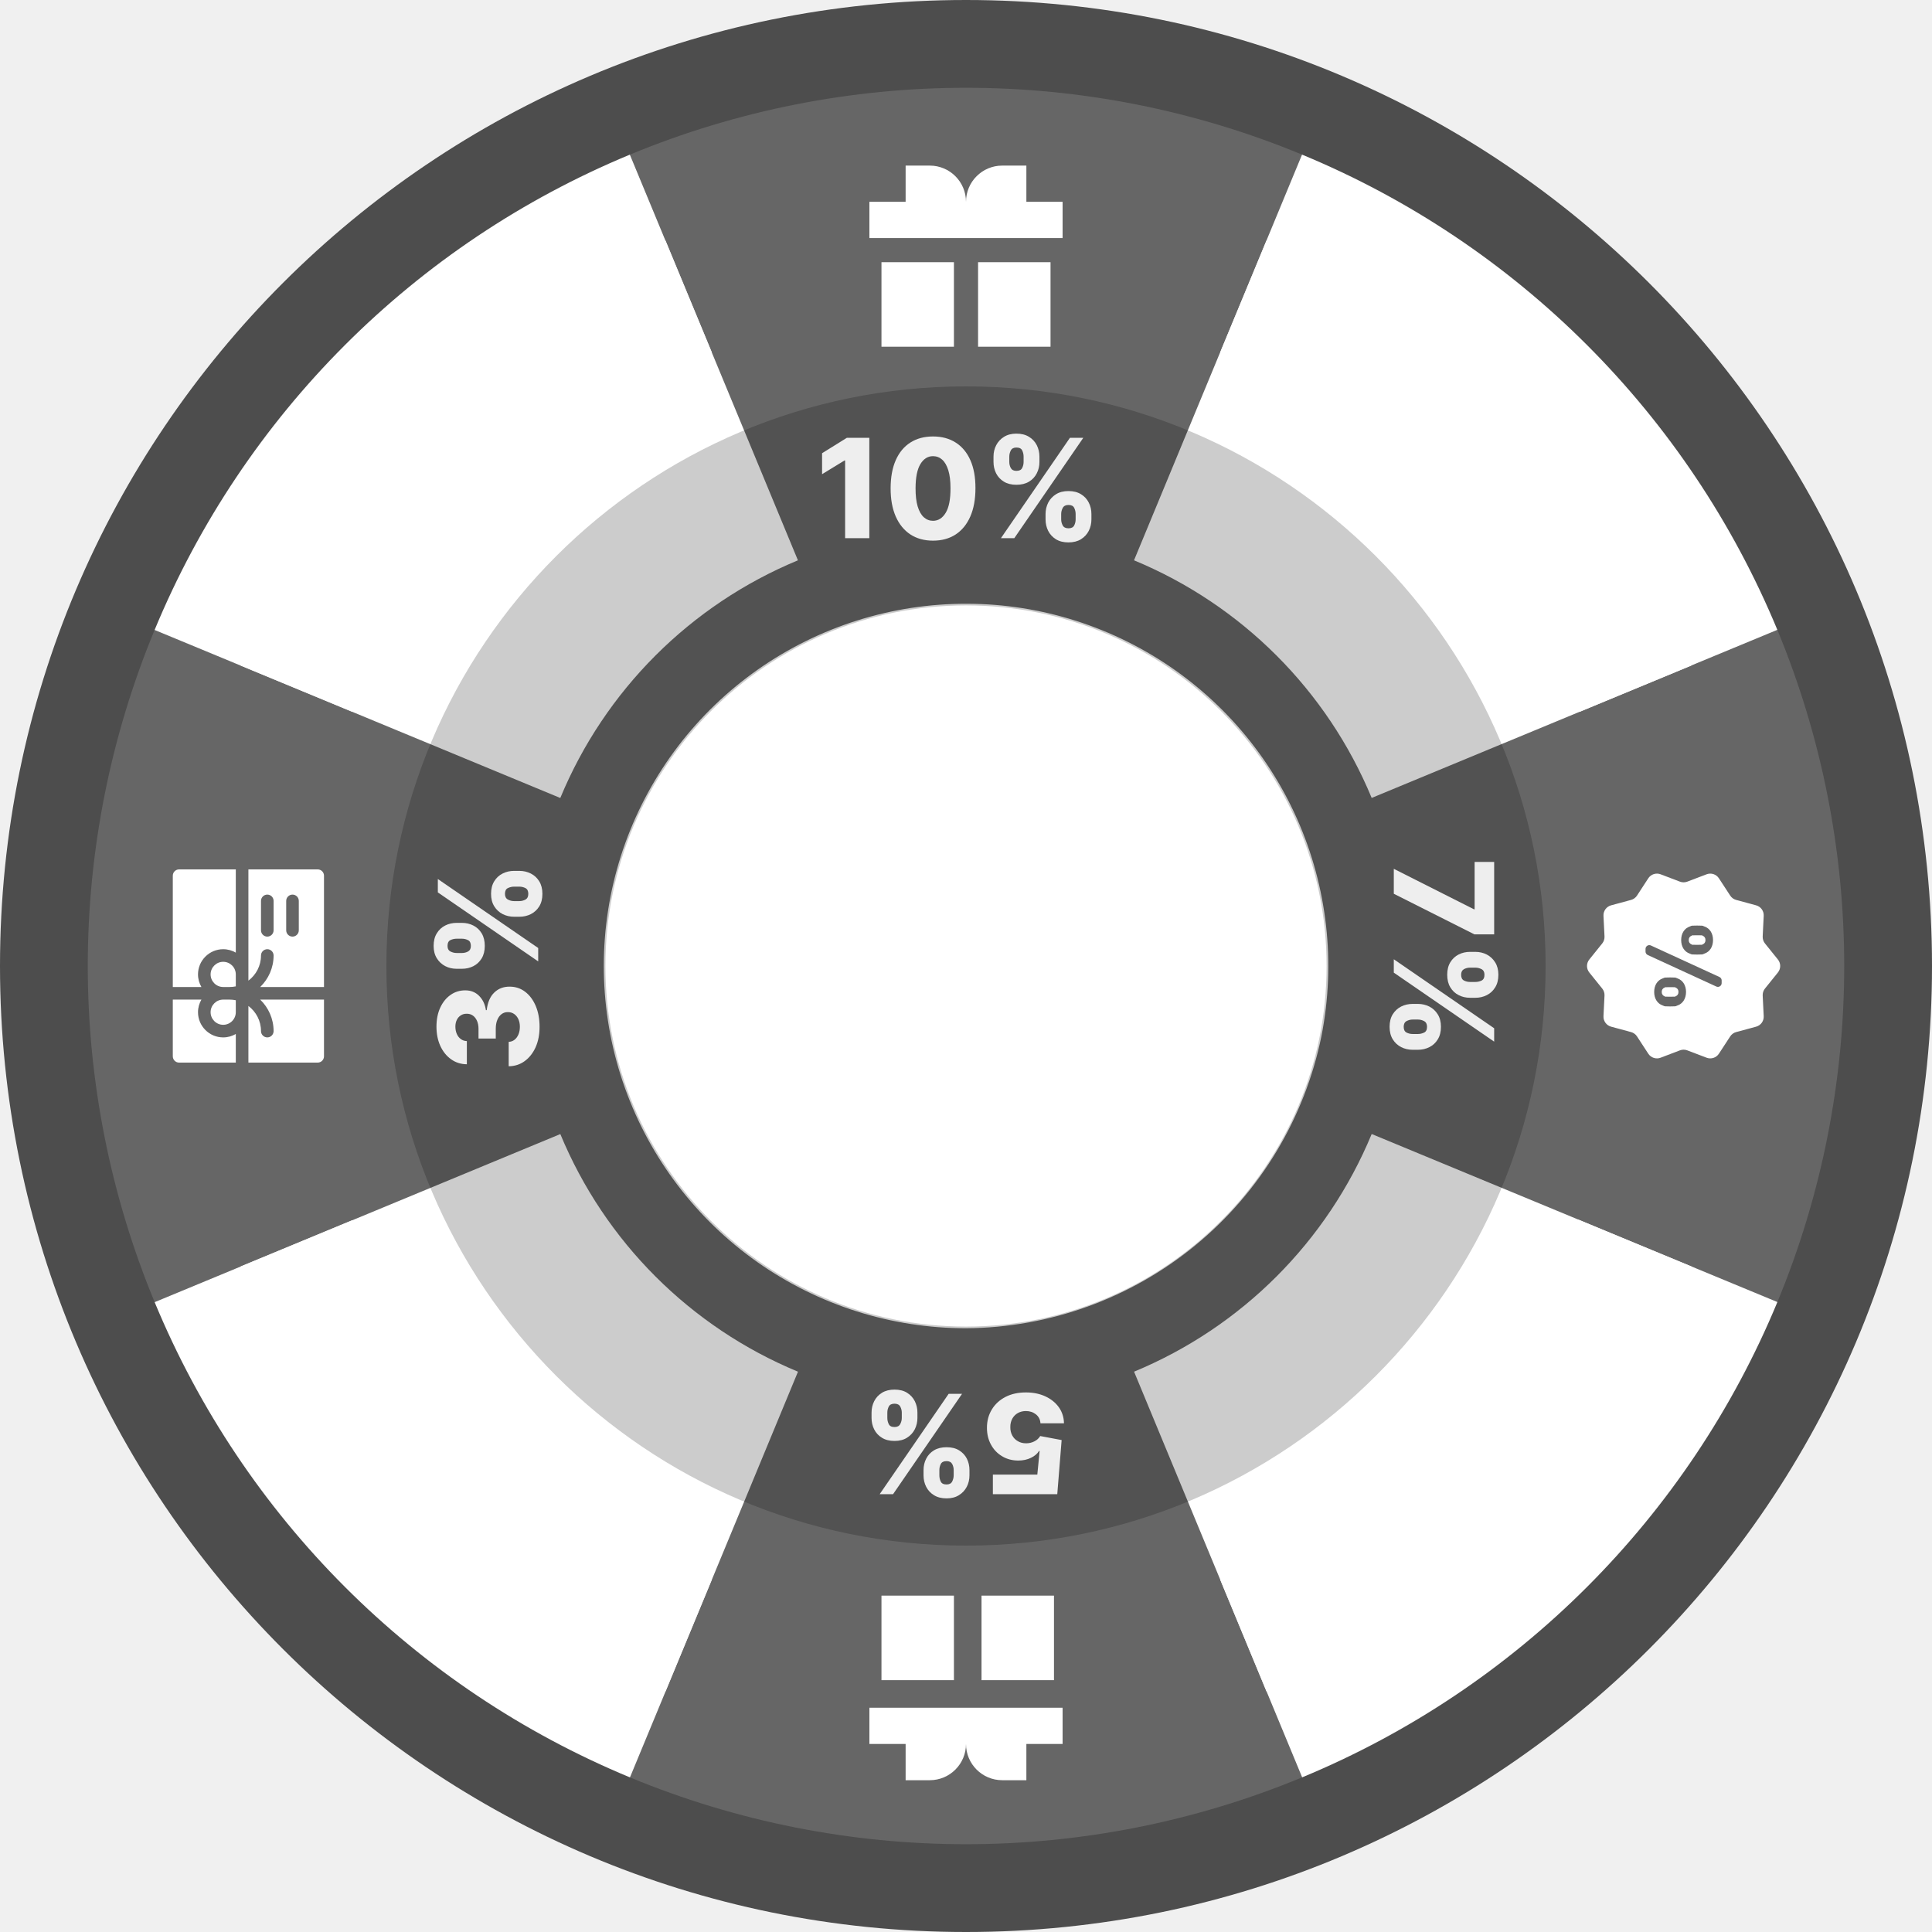
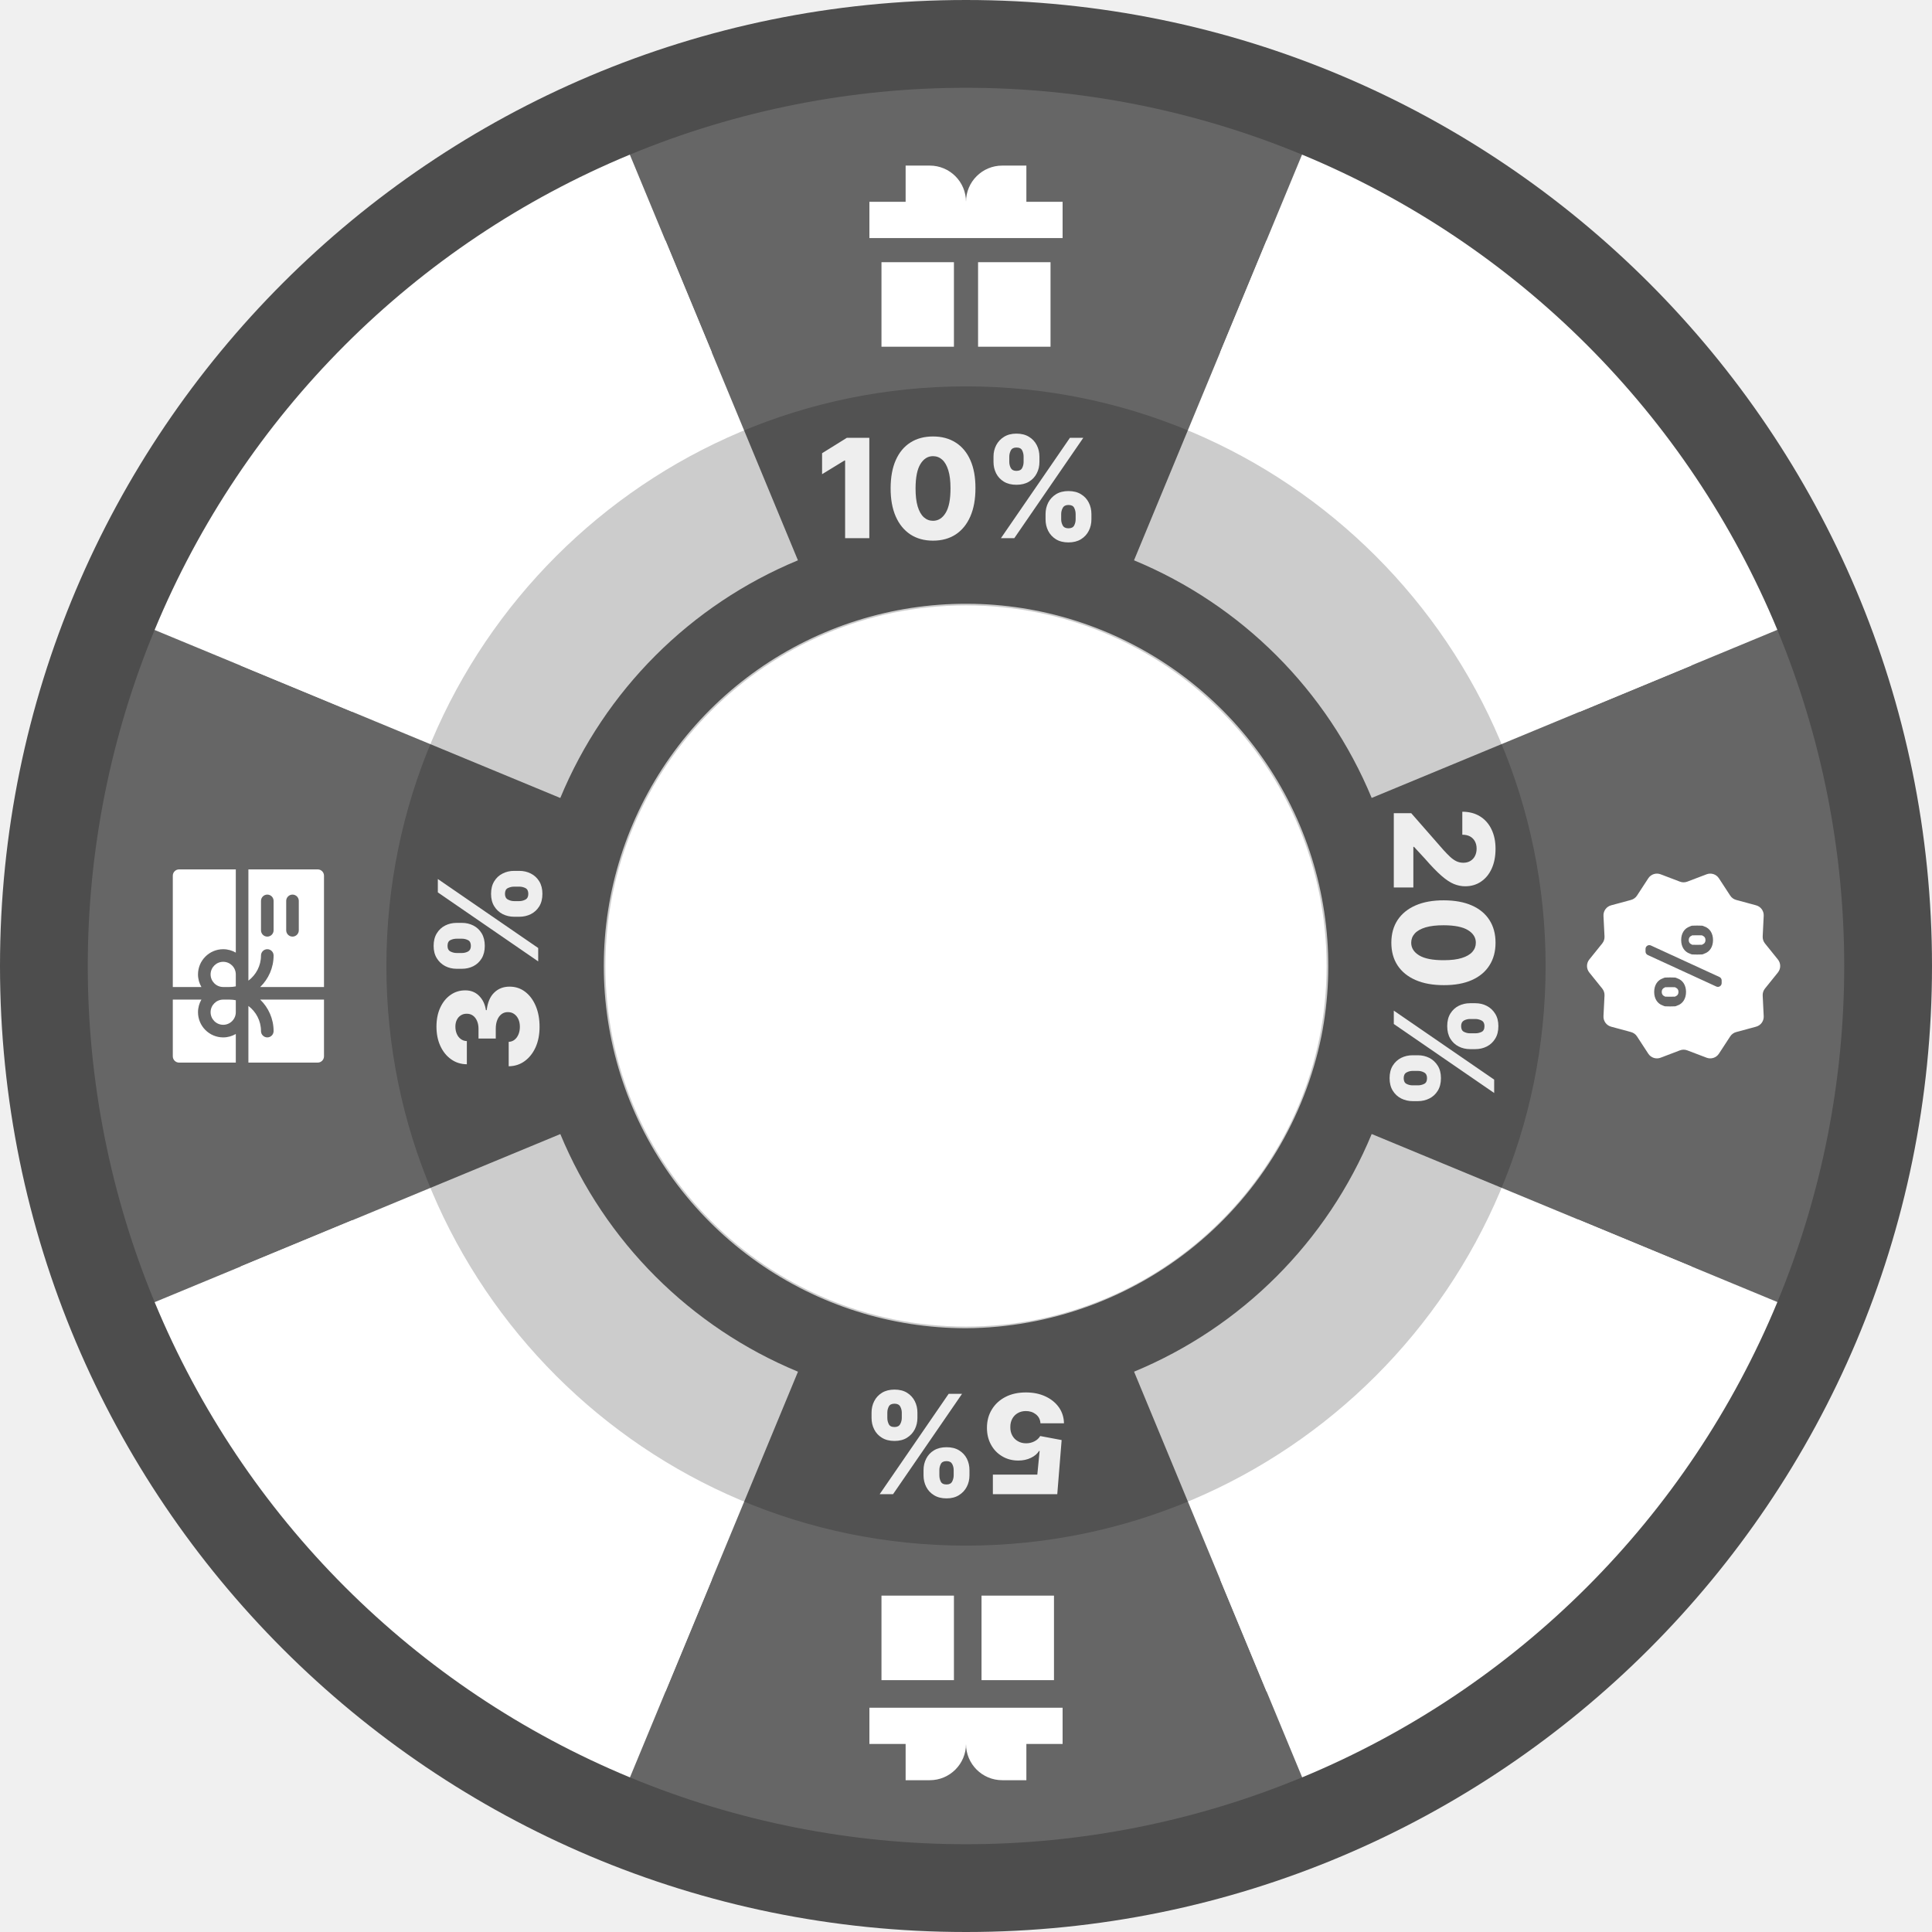
<svg xmlns="http://www.w3.org/2000/svg" width="140" height="140" viewBox="0 0 140 140" fill="none">
  <g clip-path="url(#clip0_825_1062)">
    <path d="M70 140C108.66 140 140 108.66 140 70C140 31.34 108.66 0 70 0C31.34 0 0 31.34 0 70C0 108.66 31.34 140 70 140Z" fill="#4D4D4D" />
    <path d="M70 126.875C101.411 126.875 126.875 101.411 126.875 70C126.875 38.589 101.411 13.125 70 13.125C38.589 13.125 13.125 38.589 13.125 70C13.125 101.411 38.589 126.875 70 126.875Z" fill="white" />
    <path d="M117.031 59.784C114.947 50.17 109.967 41.425 102.761 34.728C95.555 28.03 86.469 23.702 76.728 22.327C66.987 20.951 57.058 22.593 48.279 27.033C39.501 31.473 32.293 38.497 27.628 47.158C22.903 55.938 21.02 65.969 22.239 75.865C23.459 85.76 27.721 95.034 34.436 102.404C41.152 109.774 49.99 114.877 59.73 117.009C69.47 119.141 79.632 118.196 88.812 114.306C99.072 109.854 107.482 101.999 112.623 92.066C117.764 82.134 119.321 70.732 117.031 59.784ZM70 96.25C64.591 96.249 59.314 94.578 54.891 91.463C50.468 88.349 47.115 83.945 45.291 78.852C43.467 73.76 43.26 68.228 44.7 63.014C46.139 57.8 49.155 53.158 53.333 49.722C57.512 46.287 62.65 44.227 68.044 43.823C73.438 43.419 78.825 44.692 83.469 47.467C88.112 50.242 91.785 54.383 93.984 59.325C96.184 64.267 96.804 69.768 95.758 75.075C94.544 81.023 91.322 86.373 86.632 90.228C81.943 94.084 76.071 96.21 70 96.25Z" fill="#666666" />
    <path d="M45.646 11.205C61.24 4.746 78.76 4.746 94.354 11.205L82.177 40.602C74.38 37.373 65.62 37.373 57.823 40.602L45.646 11.205Z" fill="#666666" />
    <path d="M128.795 45.646C135.254 61.24 135.254 78.76 128.795 94.354L99.398 82.177C102.627 74.38 102.627 65.62 99.398 57.823L128.795 45.646Z" fill="#666666" />
    <path d="M94.354 128.795C78.76 135.254 61.24 135.254 45.646 128.795L57.823 99.398C65.62 102.627 74.38 102.627 82.177 99.398L94.354 128.795Z" fill="#666666" />
    <path d="M11.205 94.354C4.746 78.76 4.746 61.24 11.205 45.646L40.602 57.823C37.373 65.62 37.373 74.38 40.602 82.177L11.205 94.354Z" fill="#666666" />
    <path d="M11.203 45.65C17.661 30.056 30.049 17.666 45.642 11.206L57.821 40.603C50.025 43.833 43.83 50.028 40.601 57.825L11.203 45.65Z" fill="white" />
    <path d="M94.35 11.203C109.944 17.661 122.333 30.049 128.794 45.642L99.397 57.821C96.167 50.025 89.972 43.831 82.175 40.602L94.35 11.203Z" fill="white" />
    <path d="M128.797 94.35C122.339 109.944 109.951 122.334 94.358 128.794L82.179 99.397C89.975 96.167 96.169 89.972 99.398 82.175L128.797 94.35Z" fill="white" />
    <path d="M45.65 128.797C30.056 122.339 17.666 109.951 11.206 94.358L40.603 82.179C43.833 89.975 50.028 96.169 57.825 99.398L45.65 128.797Z" fill="white" />
    <path d="M70 74.375C72.416 74.375 74.375 72.416 74.375 70C74.375 67.584 72.416 65.625 70 65.625C67.584 65.625 65.625 67.584 65.625 70C65.625 72.416 67.584 74.375 70 74.375Z" fill="white" />
    <path d="M67.812 54.688H72.188V85.312H67.812V54.688Z" fill="white" />
    <path d="M85.312 67.812V72.188H54.688V67.812H85.312Z" fill="white" />
    <path d="M87.5 74.375C89.916 74.375 91.875 72.416 91.875 70C91.875 67.584 89.916 65.625 87.5 65.625C85.084 65.625 83.125 67.584 83.125 70C83.125 72.416 85.084 74.375 87.5 74.375Z" fill="white" />
    <path d="M70 56.875C72.416 56.875 74.375 54.916 74.375 52.5C74.375 50.084 72.416 48.125 70 48.125C67.584 48.125 65.625 50.084 65.625 52.5C65.625 54.916 67.584 56.875 70 56.875Z" fill="white" />
    <path d="M52.5 74.375C54.916 74.375 56.875 72.416 56.875 70C56.875 67.584 54.916 65.625 52.5 65.625C50.084 65.625 48.125 67.584 48.125 70C48.125 72.416 50.084 74.375 52.5 74.375Z" fill="white" />
    <path d="M70 91.875C72.416 91.875 74.375 89.916 74.375 87.5C74.375 85.084 72.416 83.125 70 83.125C67.584 83.125 65.625 85.084 65.625 87.5C65.625 89.916 67.584 91.875 70 91.875Z" fill="white" />
    <path d="M70 89.688C71.208 89.688 72.188 88.708 72.188 87.5C72.188 86.292 71.208 85.312 70 85.312C68.792 85.312 67.812 86.292 67.812 87.5C67.812 88.708 68.792 89.688 70 89.688Z" fill="white" />
    <path d="M70 54.688C71.208 54.688 72.188 53.708 72.188 52.5C72.188 51.292 71.208 50.312 70 50.312C68.792 50.312 67.812 51.292 67.812 52.5C67.812 53.708 68.792 54.688 70 54.688Z" fill="white" />
    <path d="M52.5 72.188C53.708 72.188 54.688 71.208 54.688 70C54.688 68.792 53.708 67.812 52.5 67.812C51.292 67.812 50.312 68.792 50.312 70C50.312 71.208 51.292 72.188 52.5 72.188Z" fill="white" />
    <path d="M87.5 72.188C88.708 72.188 89.688 71.208 89.688 70C89.688 68.792 88.708 67.812 87.5 67.812C86.292 67.812 85.312 68.792 85.312 70C85.312 71.208 86.292 72.188 87.5 72.188Z" fill="white" />
    <path d="M112 70C112 93.196 93.196 112 70 112C46.804 112 28 93.196 28 70C28 46.804 46.804 28 70 28C93.196 28 112 46.804 112 70ZM43.871 70C43.871 84.43 55.57 96.129 70 96.129C84.43 96.129 96.129 84.43 96.129 70C96.129 55.57 84.43 43.871 70 43.871C55.57 43.871 43.871 55.57 43.871 70Z" fill="black" fill-opacity="0.2" />
    <path opacity="0.9" d="M39.099 74.407C39.099 74.961 39.005 75.453 38.815 75.881C38.624 76.307 38.36 76.643 38.023 76.89C37.687 77.136 37.3 77.261 36.862 77.266V75.498C37.021 75.49 37.162 75.44 37.285 75.345C37.406 75.25 37.5 75.121 37.569 74.958C37.638 74.794 37.672 74.609 37.672 74.4C37.672 74.192 37.635 74.008 37.562 73.85C37.486 73.689 37.383 73.563 37.253 73.474C37.12 73.383 36.969 73.34 36.798 73.342C36.628 73.34 36.476 73.388 36.344 73.488C36.211 73.587 36.108 73.728 36.035 73.91C35.961 74.09 35.925 74.303 35.925 74.549V75.256H34.675V74.549C34.675 74.334 34.639 74.145 34.568 73.981C34.497 73.816 34.398 73.686 34.27 73.594C34.14 73.502 33.99 73.457 33.822 73.459C33.659 73.457 33.516 73.496 33.393 73.576C33.267 73.655 33.17 73.765 33.102 73.907C33.033 74.046 32.999 74.209 32.999 74.393C32.999 74.587 33.033 74.764 33.102 74.922C33.17 75.079 33.267 75.203 33.393 75.295C33.518 75.388 33.664 75.436 33.83 75.441V77.121C33.396 77.116 33.015 76.995 32.686 76.758C32.355 76.522 32.095 76.2 31.908 75.792C31.721 75.383 31.628 74.916 31.628 74.393C31.628 73.872 31.719 73.414 31.901 73.019C32.084 72.624 32.332 72.316 32.647 72.096C32.959 71.875 33.313 71.765 33.709 71.765C34.118 71.763 34.456 71.897 34.721 72.167C34.986 72.434 35.149 72.779 35.211 73.2H35.268C35.334 72.637 35.516 72.212 35.815 71.925C36.113 71.636 36.486 71.493 36.933 71.496C37.355 71.496 37.729 71.62 38.055 71.868C38.38 72.115 38.635 72.458 38.822 72.898C39.007 73.336 39.099 73.839 39.099 74.407ZM37.636 66.431H37.253C36.955 66.431 36.679 66.367 36.425 66.239C36.172 66.109 35.968 65.921 35.815 65.674C35.661 65.428 35.584 65.127 35.584 64.772C35.584 64.41 35.661 64.106 35.815 63.86C35.966 63.611 36.169 63.424 36.422 63.299C36.673 63.171 36.95 63.107 37.253 63.107H37.636C37.935 63.107 38.211 63.171 38.464 63.299C38.717 63.426 38.921 63.615 39.075 63.863C39.228 64.112 39.305 64.415 39.305 64.772C39.305 65.132 39.228 65.435 39.075 65.681C38.921 65.928 38.717 66.115 38.464 66.243C38.211 66.368 37.935 66.431 37.636 66.431ZM37.253 65.298H37.636C37.788 65.298 37.934 65.261 38.073 65.188C38.213 65.112 38.283 64.974 38.283 64.772C38.283 64.566 38.215 64.428 38.08 64.357C37.943 64.286 37.795 64.25 37.636 64.25H37.253C37.094 64.25 36.945 64.285 36.805 64.353C36.663 64.419 36.592 64.559 36.592 64.772C36.592 64.971 36.663 65.109 36.805 65.184C36.945 65.26 37.094 65.298 37.253 65.298ZM33.474 70.202H33.091C32.788 70.202 32.511 70.137 32.26 70.007C32.007 69.874 31.804 69.685 31.653 69.439C31.499 69.192 31.422 68.894 31.422 68.544C31.422 68.181 31.499 67.877 31.653 67.631C31.804 67.382 32.007 67.194 32.26 67.066C32.511 66.939 32.788 66.875 33.091 66.875H33.474C33.778 66.875 34.054 66.94 34.305 67.07C34.556 67.198 34.756 67.386 34.906 67.635C35.055 67.883 35.129 68.186 35.129 68.544C35.129 68.901 35.053 69.204 34.902 69.453C34.751 69.699 34.549 69.886 34.298 70.014C34.047 70.139 33.773 70.202 33.474 70.202ZM33.091 69.058H33.474C33.633 69.058 33.781 69.022 33.918 68.948C34.053 68.873 34.121 68.738 34.121 68.544C34.121 68.335 34.053 68.197 33.918 68.128C33.781 68.057 33.633 68.022 33.474 68.022H33.091C32.932 68.022 32.783 68.055 32.644 68.121C32.501 68.187 32.43 68.328 32.43 68.544C32.43 68.743 32.503 68.879 32.647 68.952C32.791 69.023 32.939 69.058 33.091 69.058ZM39 69.666L31.727 64.666V63.696L39 68.696V69.666Z" fill="white" />
-     <path opacity="0.9" d="M101 62.958L106.81 65.891H106.856L106.856 62.46L108.273 62.46L108.273 67.709L106.845 67.709L101 64.765L101 62.958ZM102.364 72.747H102.747C103.045 72.747 103.321 72.811 103.575 72.939C103.828 73.069 104.031 73.257 104.185 73.504C104.339 73.75 104.416 74.05 104.416 74.406C104.416 74.768 104.339 75.072 104.185 75.318C104.034 75.567 103.831 75.754 103.578 75.879C103.327 76.007 103.05 76.071 102.747 76.071H102.364C102.065 76.071 101.79 76.007 101.536 75.879C101.283 75.751 101.079 75.563 100.925 75.314C100.772 75.066 100.695 74.763 100.695 74.406C100.695 74.046 100.772 73.743 100.925 73.496C101.079 73.25 101.283 73.063 101.536 72.935C101.79 72.81 102.065 72.747 102.364 72.747ZM102.747 73.88H102.364C102.212 73.88 102.067 73.917 101.927 73.99C101.787 74.066 101.717 74.204 101.717 74.406C101.717 74.611 101.785 74.75 101.92 74.821C102.057 74.892 102.205 74.927 102.364 74.927H102.747C102.906 74.927 103.055 74.893 103.195 74.825C103.337 74.758 103.408 74.618 103.408 74.406C103.408 74.207 103.337 74.069 103.195 73.993C103.055 73.918 102.906 73.88 102.747 73.88ZM106.526 68.976H106.909C107.212 68.976 107.489 69.041 107.74 69.171C107.993 69.304 108.196 69.493 108.347 69.739C108.501 69.986 108.578 70.284 108.578 70.634C108.578 70.996 108.501 71.301 108.347 71.547C108.196 71.795 107.993 71.984 107.74 72.111C107.489 72.239 107.212 72.303 106.909 72.303H106.526C106.223 72.303 105.946 72.238 105.695 72.108C105.444 71.98 105.244 71.792 105.094 71.543C104.945 71.295 104.871 70.992 104.871 70.634C104.871 70.277 104.946 69.974 105.098 69.725C105.25 69.479 105.451 69.292 105.702 69.164C105.953 69.038 106.227 68.976 106.526 68.976ZM106.909 70.119H106.526C106.367 70.119 106.219 70.156 106.082 70.229C105.947 70.305 105.879 70.44 105.879 70.634C105.879 70.843 105.947 70.981 106.082 71.05C106.219 71.121 106.367 71.156 106.526 71.156H106.909C107.068 71.156 107.217 71.123 107.357 71.057C107.499 70.99 107.57 70.85 107.57 70.634C107.57 70.435 107.497 70.299 107.353 70.226C107.209 70.155 107.061 70.119 106.909 70.119ZM101 69.512L108.273 74.512V75.481L101 70.481V69.512Z" fill="white" />
+     <path opacity="0.9" d="M101 58.928L102.264 58.928L104.587 61.581C104.767 61.779 104.931 61.949 105.08 62.088C105.232 62.228 105.383 62.334 105.535 62.408C105.689 62.481 105.856 62.518 106.036 62.518C106.237 62.518 106.408 62.474 106.55 62.387C106.695 62.299 106.806 62.178 106.884 62.024C106.962 61.87 107.001 61.694 107.001 61.495C107.001 61.294 106.96 61.118 106.877 60.966C106.797 60.815 106.679 60.696 106.526 60.611C106.372 60.528 106.185 60.487 105.964 60.487L105.964 58.821C106.459 58.821 106.887 58.933 107.246 59.155C107.606 59.378 107.883 59.69 108.077 60.093C108.274 60.497 108.372 60.967 108.372 61.502C108.372 62.054 108.28 62.533 108.095 62.941C107.911 63.348 107.652 63.663 107.321 63.885C106.992 64.11 106.61 64.223 106.174 64.223C105.897 64.223 105.622 64.167 105.35 64.056C105.078 63.944 104.777 63.744 104.448 63.456C104.119 63.169 103.725 62.762 103.266 62.234L102.463 61.364H102.417L102.417 64.311L101 64.311L101 58.928ZM100.822 68.313C100.822 67.678 100.973 67.131 101.273 66.672C101.576 66.213 102.011 65.859 102.577 65.61C103.145 65.362 103.828 65.239 104.626 65.241C105.424 65.243 106.101 65.368 106.657 65.614C107.216 65.862 107.641 66.215 107.932 66.672C108.225 67.131 108.372 67.678 108.372 68.313C108.372 68.947 108.225 69.494 107.932 69.953C107.641 70.415 107.216 70.77 106.657 71.019C106.098 71.267 105.421 71.39 104.626 71.388C103.826 71.388 103.141 71.264 102.573 71.015C102.005 70.766 101.571 70.412 101.27 69.953C100.972 69.496 100.822 68.949 100.822 68.313ZM102.261 68.313C102.261 68.691 102.454 68.998 102.839 69.232C103.228 69.467 103.823 69.583 104.626 69.58C105.151 69.58 105.585 69.527 105.925 69.421C106.269 69.314 106.524 69.166 106.692 68.977C106.861 68.787 106.945 68.566 106.945 68.313C106.945 67.936 106.754 67.632 106.373 67.4C105.994 67.168 105.412 67.051 104.626 67.048C104.093 67.046 103.652 67.097 103.301 67.201C102.951 67.308 102.689 67.457 102.516 67.648C102.346 67.84 102.261 68.062 102.261 68.313ZM102.364 76.468H102.747C103.045 76.468 103.321 76.532 103.575 76.659C103.828 76.79 104.031 76.978 104.185 77.224C104.339 77.47 104.416 77.771 104.416 78.126C104.416 78.488 104.339 78.793 104.185 79.039C104.034 79.287 103.831 79.474 103.578 79.6C103.327 79.728 103.05 79.792 102.747 79.792H102.364C102.065 79.792 101.79 79.728 101.536 79.6C101.283 79.472 101.079 79.284 100.925 79.035C100.772 78.787 100.695 78.484 100.695 78.126C100.695 77.766 100.772 77.463 100.925 77.217C101.079 76.971 101.283 76.784 101.536 76.656C101.79 76.531 102.065 76.468 102.364 76.468ZM102.747 77.601H102.364C102.212 77.601 102.067 77.637 101.927 77.711C101.787 77.786 101.717 77.925 101.717 78.126C101.717 78.332 101.785 78.471 101.92 78.542C102.057 78.613 102.205 78.648 102.364 78.648H102.747C102.906 78.648 103.055 78.614 103.195 78.545C103.337 78.479 103.408 78.339 103.408 78.126C103.408 77.927 103.337 77.79 103.195 77.714C103.055 77.638 102.906 77.601 102.747 77.601ZM106.526 72.697H106.909C107.212 72.697 107.489 72.762 107.74 72.892C107.993 73.024 108.196 73.214 108.347 73.46C108.501 73.706 108.578 74.004 108.578 74.355C108.578 74.717 108.501 75.021 108.347 75.267C108.196 75.516 107.993 75.704 107.74 75.832C107.489 75.96 107.212 76.024 106.909 76.024H106.526C106.223 76.024 105.946 75.959 105.695 75.829C105.444 75.701 105.244 75.513 105.094 75.264C104.945 75.015 104.871 74.712 104.871 74.355C104.871 73.997 104.946 73.694 105.098 73.446C105.25 73.2 105.451 73.013 105.702 72.885C105.953 72.759 106.227 72.697 106.526 72.697ZM106.909 73.84H106.526C106.367 73.84 106.219 73.877 106.082 73.95C105.947 74.026 105.879 74.161 105.879 74.355C105.879 74.563 105.947 74.702 106.082 74.77C106.219 74.841 106.367 74.877 106.526 74.877H106.909C107.068 74.877 107.217 74.844 107.357 74.777C107.499 74.711 107.57 74.57 107.57 74.355C107.57 74.156 107.497 74.02 107.353 73.947C107.209 73.875 107.061 73.84 106.909 73.84ZM101 73.233L108.273 78.233V79.202L101 74.202V73.233Z" fill="white" />
    <path opacity="0.9" d="M74.341 100.901C74.871 100.901 75.342 100.996 75.754 101.188C76.166 101.38 76.492 101.644 76.731 101.98C76.968 102.316 77.091 102.702 77.1 103.138H75.395C75.381 102.87 75.272 102.655 75.069 102.491C74.865 102.33 74.623 102.25 74.341 102.25C74.121 102.25 73.925 102.299 73.755 102.396C73.584 102.493 73.451 102.629 73.354 102.804C73.257 102.982 73.209 103.185 73.212 103.415C73.209 103.649 73.258 103.854 73.357 104.029C73.454 104.204 73.589 104.34 73.762 104.437C73.932 104.537 74.129 104.587 74.352 104.587C74.562 104.589 74.762 104.543 74.952 104.448C75.139 104.353 75.281 104.224 75.378 104.061L76.93 104.352L76.614 108.273H71.947V106.856H75.168L75.335 105.141H75.293C75.172 105.342 74.978 105.508 74.71 105.638C74.44 105.77 74.134 105.837 73.79 105.837C73.355 105.837 72.966 105.735 72.626 105.531C72.282 105.33 72.013 105.051 71.816 104.693C71.617 104.336 71.518 103.926 71.518 103.464C71.518 102.965 71.636 102.522 71.873 102.136C72.107 101.75 72.436 101.447 72.86 101.227C73.281 101.009 73.775 100.901 74.341 100.901ZM66.48 102.364V102.747C66.48 103.045 66.416 103.321 66.288 103.575C66.157 103.828 65.969 104.031 65.723 104.185C65.477 104.339 65.176 104.416 64.821 104.416C64.459 104.416 64.155 104.339 63.908 104.185C63.66 104.034 63.473 103.831 63.347 103.578C63.219 103.327 63.156 103.05 63.156 102.747V102.364C63.156 102.065 63.219 101.79 63.347 101.536C63.475 101.283 63.663 101.079 63.912 100.925C64.161 100.772 64.464 100.695 64.821 100.695C65.181 100.695 65.484 100.772 65.73 100.925C65.976 101.079 66.163 101.283 66.291 101.536C66.417 101.79 66.48 102.065 66.48 102.364ZM65.347 102.747V102.364C65.347 102.212 65.31 102.067 65.237 101.927C65.161 101.787 65.022 101.717 64.821 101.717C64.615 101.717 64.477 101.785 64.406 101.92C64.335 102.057 64.299 102.205 64.299 102.364V102.747C64.299 102.906 64.333 103.055 64.402 103.195C64.468 103.337 64.608 103.408 64.821 103.408C65.02 103.408 65.157 103.337 65.233 103.195C65.309 103.055 65.347 102.906 65.347 102.747ZM70.251 106.526V106.909C70.251 107.212 70.186 107.489 70.055 107.74C69.923 107.993 69.734 108.196 69.487 108.347C69.241 108.501 68.943 108.578 68.592 108.578C68.23 108.578 67.926 108.501 67.68 108.347C67.431 108.196 67.243 107.993 67.115 107.74C66.987 107.489 66.923 107.212 66.923 106.909V106.526C66.923 106.223 66.989 105.946 67.119 105.695C67.246 105.444 67.435 105.244 67.683 105.094C67.932 104.945 68.235 104.871 68.592 104.871C68.95 104.871 69.253 104.946 69.501 105.098C69.748 105.25 69.935 105.451 70.063 105.702C70.188 105.953 70.251 106.227 70.251 106.526ZM69.107 106.909V106.526C69.107 106.367 69.071 106.219 68.997 106.082C68.921 105.947 68.787 105.879 68.592 105.879C68.384 105.879 68.246 105.947 68.177 106.082C68.106 106.219 68.07 106.367 68.07 106.526V106.909C68.07 107.068 68.103 107.217 68.17 107.357C68.236 107.499 68.377 107.57 68.592 107.57C68.791 107.57 68.927 107.497 69.001 107.353C69.072 107.209 69.107 107.061 69.107 106.909ZM69.715 101L64.715 108.273H63.745L68.745 101H69.715Z" fill="white" />
    <path opacity="0.9" d="M62.994 31.727V39H61.24V33.368H61.197L59.571 34.362V32.842L61.364 31.727H62.994ZM67.609 39.178C66.975 39.178 66.428 39.027 65.969 38.727C65.51 38.423 65.156 37.989 64.907 37.423C64.659 36.855 64.535 36.172 64.538 35.374C64.54 34.577 64.664 33.899 64.911 33.343C65.159 32.784 65.512 32.359 65.969 32.068C66.428 31.775 66.975 31.628 67.609 31.628C68.244 31.628 68.791 31.775 69.25 32.068C69.712 32.359 70.067 32.784 70.315 33.343C70.564 33.902 70.687 34.579 70.685 35.374C70.685 36.175 70.561 36.859 70.312 37.427C70.063 37.995 69.709 38.429 69.25 38.73C68.793 39.028 68.246 39.178 67.609 39.178ZM67.609 37.739C67.988 37.739 68.295 37.546 68.529 37.16C68.764 36.772 68.88 36.177 68.877 35.374C68.877 34.849 68.824 34.416 68.717 34.075C68.611 33.731 68.463 33.476 68.273 33.307C68.084 33.139 67.863 33.055 67.609 33.055C67.233 33.055 66.929 33.246 66.697 33.627C66.465 34.006 66.348 34.588 66.345 35.374C66.343 35.907 66.394 36.349 66.498 36.699C66.605 37.049 66.754 37.311 66.945 37.484C67.137 37.654 67.359 37.739 67.609 37.739ZM75.765 37.636V37.253C75.765 36.955 75.829 36.679 75.956 36.425C76.087 36.172 76.275 35.968 76.521 35.815C76.767 35.661 77.068 35.584 77.423 35.584C77.785 35.584 78.09 35.661 78.336 35.815C78.584 35.966 78.771 36.169 78.897 36.422C79.025 36.673 79.088 36.95 79.088 37.253V37.636C79.088 37.935 79.025 38.211 78.897 38.464C78.769 38.717 78.581 38.921 78.332 39.075C78.084 39.228 77.781 39.305 77.423 39.305C77.063 39.305 76.76 39.228 76.514 39.075C76.268 38.921 76.081 38.717 75.953 38.464C75.827 38.211 75.765 37.935 75.765 37.636ZM76.897 37.253V37.636C76.897 37.788 76.934 37.934 77.007 38.073C77.083 38.213 77.222 38.283 77.423 38.283C77.629 38.283 77.767 38.215 77.838 38.08C77.909 37.943 77.945 37.795 77.945 37.636V37.253C77.945 37.094 77.911 36.945 77.842 36.805C77.776 36.663 77.636 36.592 77.423 36.592C77.224 36.592 77.087 36.663 77.011 36.805C76.935 36.945 76.897 37.094 76.897 37.253ZM71.993 33.474V33.091C71.993 32.788 72.058 32.511 72.189 32.26C72.321 32.007 72.511 31.804 72.757 31.653C73.003 31.499 73.301 31.422 73.652 31.422C74.014 31.422 74.318 31.499 74.564 31.653C74.813 31.804 75.001 32.007 75.129 32.26C75.257 32.511 75.321 32.788 75.321 33.091V33.474C75.321 33.778 75.256 34.054 75.125 34.305C74.998 34.556 74.809 34.756 74.561 34.906C74.312 35.055 74.009 35.129 73.652 35.129C73.294 35.129 72.991 35.053 72.743 34.902C72.496 34.751 72.309 34.549 72.182 34.298C72.056 34.047 71.993 33.773 71.993 33.474ZM73.137 33.091V33.474C73.137 33.633 73.174 33.781 73.247 33.918C73.323 34.053 73.458 34.121 73.652 34.121C73.86 34.121 73.999 34.053 74.067 33.918C74.138 33.781 74.174 33.633 74.174 33.474V33.091C74.174 32.932 74.141 32.783 74.074 32.644C74.008 32.501 73.867 32.43 73.652 32.43C73.453 32.43 73.317 32.503 73.243 32.647C73.172 32.791 73.137 32.939 73.137 33.091ZM72.53 39L77.53 31.727H78.499L73.499 39H72.53Z" fill="white" />
    <g clip-path="url(#clip1_825_1062)">
      <path d="M65.625 14.625V12H67.375C68.825 12 70 13.175 70 14.625C70 13.175 71.175 12 72.625 12H74.375V14.625H77V17.25H63V14.625H65.625Z" fill="white" />
      <path d="M63.875 19H69.125V25.125H63.875V19Z" fill="white" />
      <path d="M76.125 19H70.875V25.125H76.125V19Z" fill="white" />
    </g>
    <g clip-path="url(#clip2_825_1062)">
      <path d="M74.375 126.375V129H72.625C71.175 129 70 127.825 70 126.375C70 127.825 68.825 129 67.375 129H65.625V126.375H63V123.75H77V126.375H74.375Z" fill="white" />
      <path d="M76.375 121.75H71.125V115.625H76.375V121.75Z" fill="white" />
      <path d="M63.875 121.75H69.125V115.625H63.875V121.75Z" fill="white" />
    </g>
    <path d="M12.522 76.543C12.522 76.796 12.726 77 12.978 77H17.087V74.927C16.818 75.083 16.507 75.174 16.174 75.174C15.167 75.174 14.348 74.355 14.348 73.348C14.348 73.015 14.439 72.704 14.595 72.435H12.522L12.522 76.543Z" fill="white" />
    <path d="M15.261 70.609C15.261 71.112 15.671 71.522 16.174 71.522H16.631C16.787 71.522 16.939 71.506 17.087 71.476V70.609C17.087 70.105 16.677 69.696 16.174 69.696C15.671 69.696 15.261 70.105 15.261 70.609Z" fill="white" />
    <path d="M15.261 73.348C15.261 73.851 15.671 74.261 16.174 74.261C16.677 74.261 17.087 73.851 17.087 73.348V72.481C16.939 72.451 16.787 72.435 16.631 72.435H16.174C15.671 72.435 15.261 72.844 15.261 73.348Z" fill="white" />
    <path d="M12.522 63.456L12.522 71.522H14.595C14.439 71.253 14.348 70.942 14.348 70.609C14.348 69.602 15.167 68.783 16.174 68.783C16.507 68.783 16.818 68.874 17.087 69.03V63H12.978C12.726 63 12.522 63.205 12.522 63.456Z" fill="white" />
    <path d="M19.826 74.717C19.826 74.969 19.622 75.174 19.37 75.174C19.117 75.174 18.913 74.969 18.913 74.717C18.913 73.973 18.553 73.312 18 72.896V73.348V77H23.022C23.274 77 23.478 76.796 23.478 76.543V72.435H18.855C19.452 73.015 19.826 73.822 19.826 74.717Z" fill="white" />
    <path d="M18 70.609V71.061C18.553 70.644 18.913 69.984 18.913 69.239C18.913 68.987 19.117 68.783 19.37 68.783C19.622 68.783 19.826 68.987 19.826 69.239C19.826 70.135 19.452 70.942 18.855 71.522H23.478V63.456C23.478 63.205 23.274 63 23.022 63H18V70.609ZM21.652 65.283V67.413C21.652 67.665 21.448 67.87 21.196 67.87C20.944 67.87 20.739 67.665 20.739 67.413V65.283C20.739 65.031 20.944 64.826 21.196 64.826C21.448 64.826 21.652 65.031 21.652 65.283ZM19.826 65.283V67.413C19.826 67.665 19.622 67.87 19.37 67.87C19.117 67.87 18.913 67.665 18.913 67.413V65.283C18.913 65.031 19.117 64.826 19.37 64.826C19.622 64.826 19.826 65.031 19.826 65.283Z" fill="white" />
    <g clip-path="url(#clip3_825_1062)">
      <path d="M121.426 72.185C121.554 72.149 121.629 72.035 121.629 71.88C121.629 71.725 121.554 71.611 121.421 71.567C121.41 71.534 121.409 71.533 121.022 71.533C120.635 71.533 120.635 71.534 120.618 71.574C120.49 71.611 120.415 71.725 120.415 71.88C120.415 72.035 120.49 72.149 120.622 72.193C120.635 72.225 120.635 72.226 121.022 72.226C121.409 72.226 121.41 72.225 121.426 72.185Z" fill="white" />
      <path d="M123.382 68.425C123.51 68.389 123.586 68.275 123.586 68.12C123.586 67.965 123.51 67.851 123.377 67.807C123.366 67.774 123.366 67.774 122.979 67.774C122.592 67.774 122.591 67.774 122.575 67.814C122.447 67.851 122.371 67.965 122.371 68.12C122.371 68.275 122.447 68.389 122.579 68.433C122.591 68.465 122.592 68.466 122.979 68.466C123.366 68.466 123.366 68.466 123.382 68.425Z" fill="white" />
      <path d="M121.733 76.113C121.905 76.047 122.095 76.047 122.267 76.113L123.665 76.645C123.994 76.771 124.366 76.65 124.559 76.355L125.377 75.102C125.477 74.948 125.631 74.836 125.809 74.788L127.253 74.397C127.593 74.305 127.823 73.989 127.805 73.637L127.731 72.143C127.722 71.959 127.78 71.778 127.896 71.635L128.834 70.47C129.055 70.196 129.055 69.804 128.834 69.53L127.896 68.365C127.78 68.222 127.722 68.041 127.731 67.857L127.805 66.363C127.823 66.011 127.593 65.695 127.253 65.603L125.809 65.212C125.631 65.164 125.477 65.052 125.377 64.898L124.559 63.645C124.366 63.35 123.994 63.229 123.665 63.355L122.267 63.887C122.095 63.953 121.905 63.953 121.733 63.887L120.335 63.355C120.006 63.229 119.633 63.35 119.441 63.645L118.623 64.898C118.523 65.052 118.369 65.164 118.191 65.212L116.747 65.603C116.407 65.695 116.177 66.011 116.194 66.363L116.269 67.857C116.278 68.041 116.22 68.222 116.104 68.365L115.166 69.53C114.945 69.804 114.945 70.196 115.166 70.47L116.104 71.635C116.22 71.778 116.278 71.959 116.269 72.143L116.194 73.637C116.177 73.989 116.407 74.305 116.747 74.397L118.191 74.788C118.369 74.836 118.523 74.948 118.623 75.102L119.441 76.355C119.633 76.65 120.006 76.771 120.335 76.645L121.733 76.113ZM121.824 68.12C121.824 67.638 122.057 67.271 122.446 67.138C122.483 67.125 122.506 67.114 122.525 67.105C122.582 67.079 122.601 67.07 122.979 67.07C123.356 67.07 123.375 67.079 123.431 67.105C123.451 67.114 123.474 67.125 123.511 67.138C123.9 67.271 124.132 67.638 124.132 68.12C124.132 68.602 123.9 68.969 123.512 69.101C123.474 69.115 123.451 69.126 123.431 69.135C123.374 69.162 123.355 69.171 122.979 69.171C122.602 69.171 122.582 69.162 122.526 69.135C122.506 69.126 122.483 69.115 122.446 69.102C122.057 68.969 121.824 68.602 121.824 68.12ZM119.401 69.203C119.304 69.158 119.241 69.061 119.241 68.955V68.761C119.241 68.668 119.289 68.582 119.367 68.531C119.446 68.481 119.544 68.474 119.629 68.513L124.599 70.797C124.696 70.842 124.758 70.939 124.758 71.046V71.239C124.758 71.333 124.711 71.418 124.633 71.469C124.554 71.52 124.456 71.527 124.371 71.488L119.401 69.203ZM120.569 72.894C120.55 72.885 120.527 72.874 120.49 72.862C120.1 72.729 119.868 72.362 119.868 71.88C119.868 71.398 120.1 71.031 120.489 70.898C120.527 70.885 120.549 70.874 120.568 70.865C120.625 70.839 120.644 70.829 121.022 70.829C121.399 70.829 121.418 70.839 121.475 70.865C121.494 70.874 121.517 70.885 121.555 70.898C121.943 71.031 122.176 71.398 122.176 71.88C122.176 72.362 121.943 72.729 121.555 72.861C121.517 72.874 121.494 72.885 121.475 72.894C121.418 72.921 121.399 72.93 121.022 72.93C120.645 72.93 120.626 72.921 120.569 72.894Z" fill="white" />
    </g>
  </g>
  <defs>
    <clipPath id="clip0_825_1062">
      <rect width="140" height="140" fill="white" />
    </clipPath>
    <clipPath id="clip1_825_1062">
      <rect width="14" height="14" fill="white" transform="translate(63 12)" />
    </clipPath>
    <clipPath id="clip2_825_1062">
      <rect width="14" height="14" fill="white" transform="matrix(-1 0 0 -1 77 129)" />
    </clipPath>
    <clipPath id="clip3_825_1062">
      <rect width="14" height="14" fill="white" transform="matrix(0 1 -1 0 129 63)" />
    </clipPath>
  </defs>
</svg>
